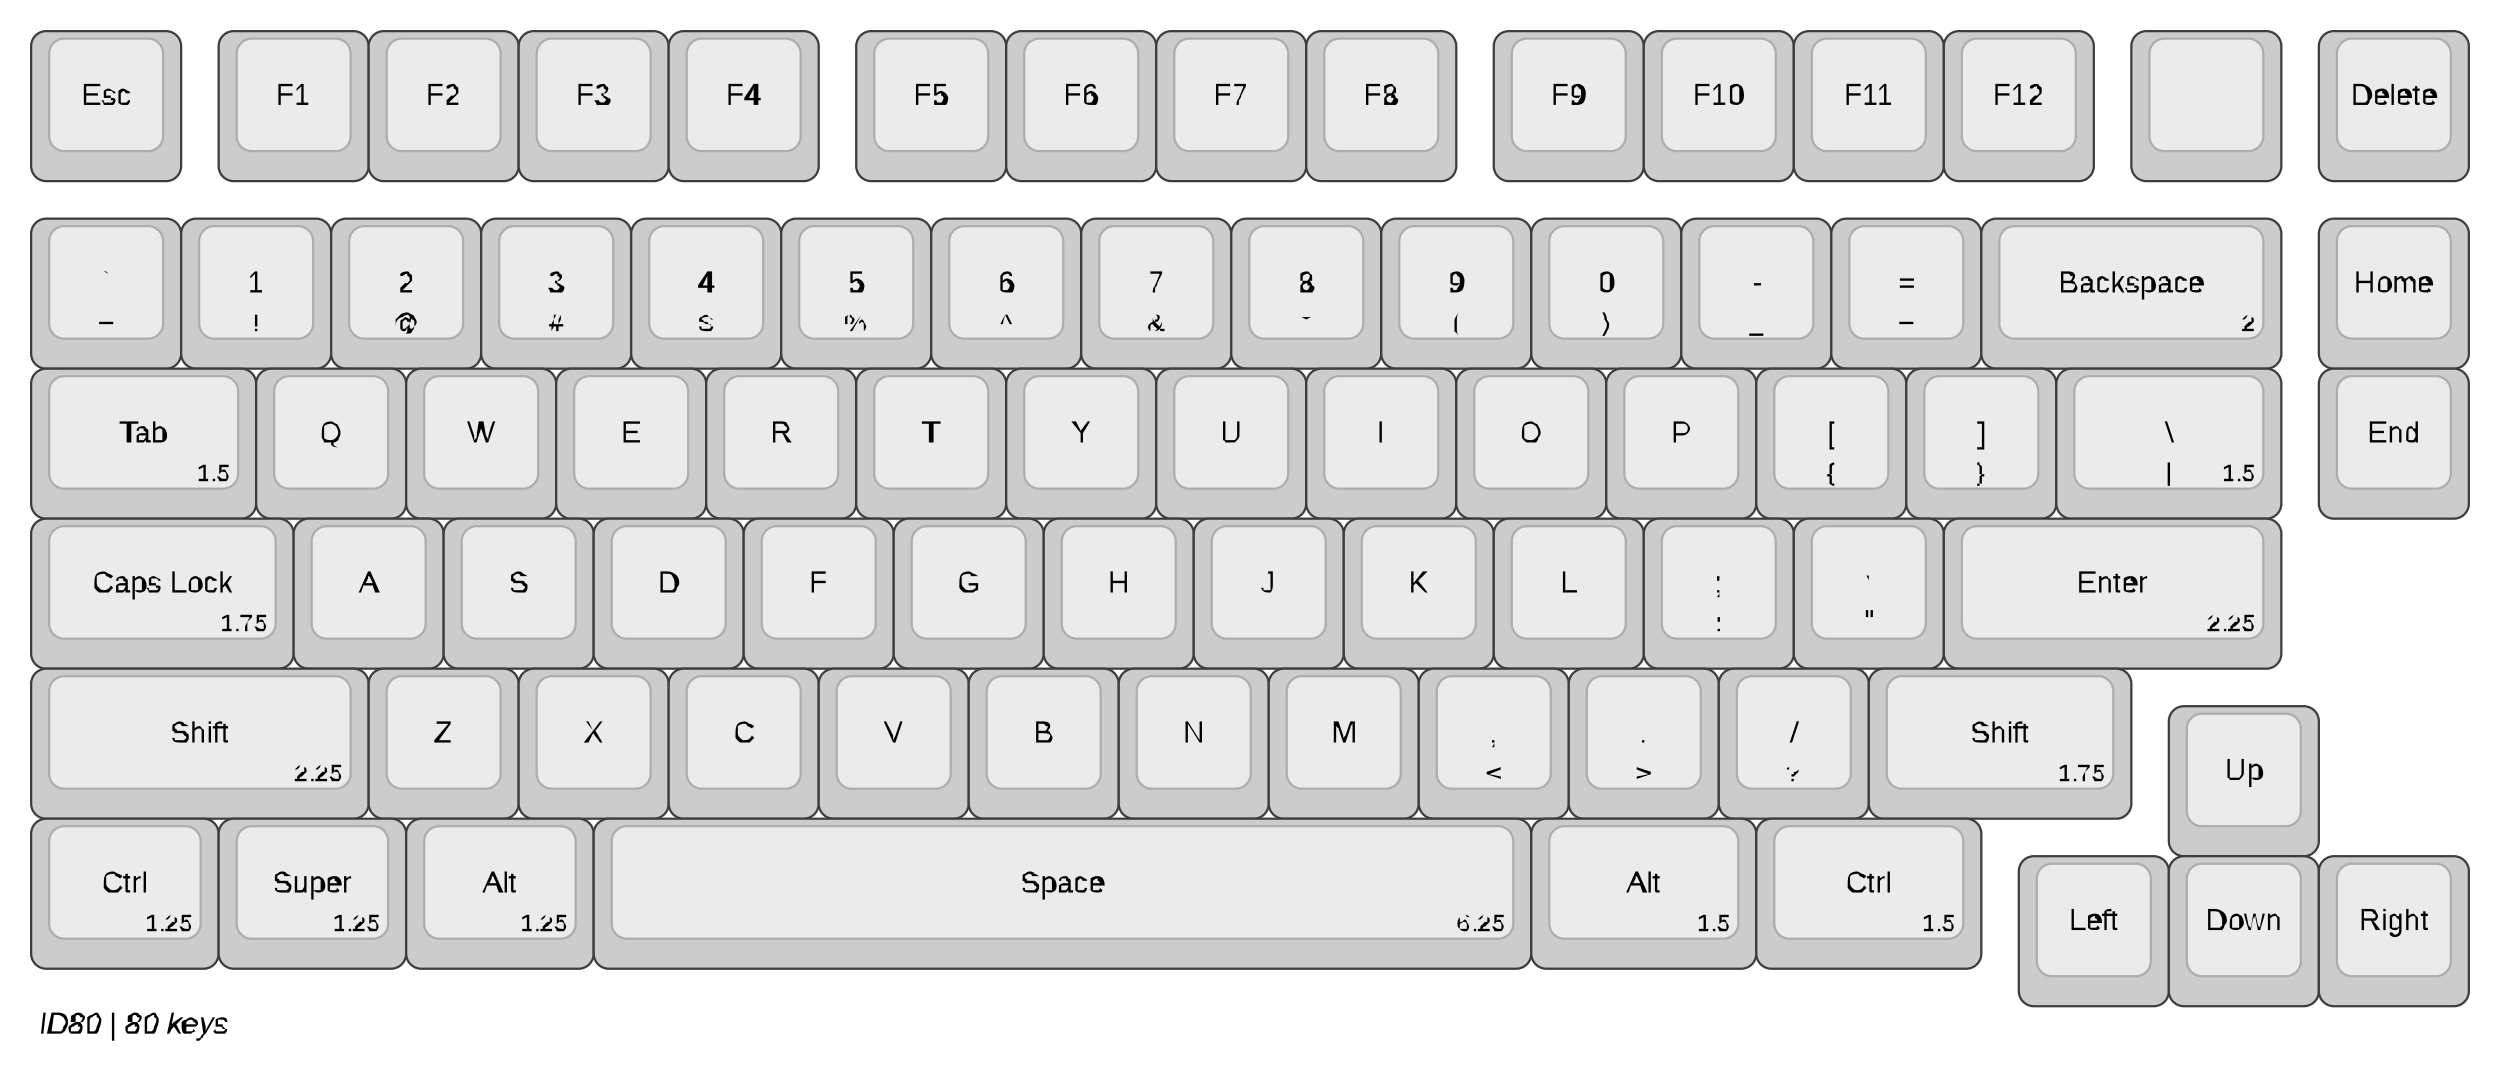
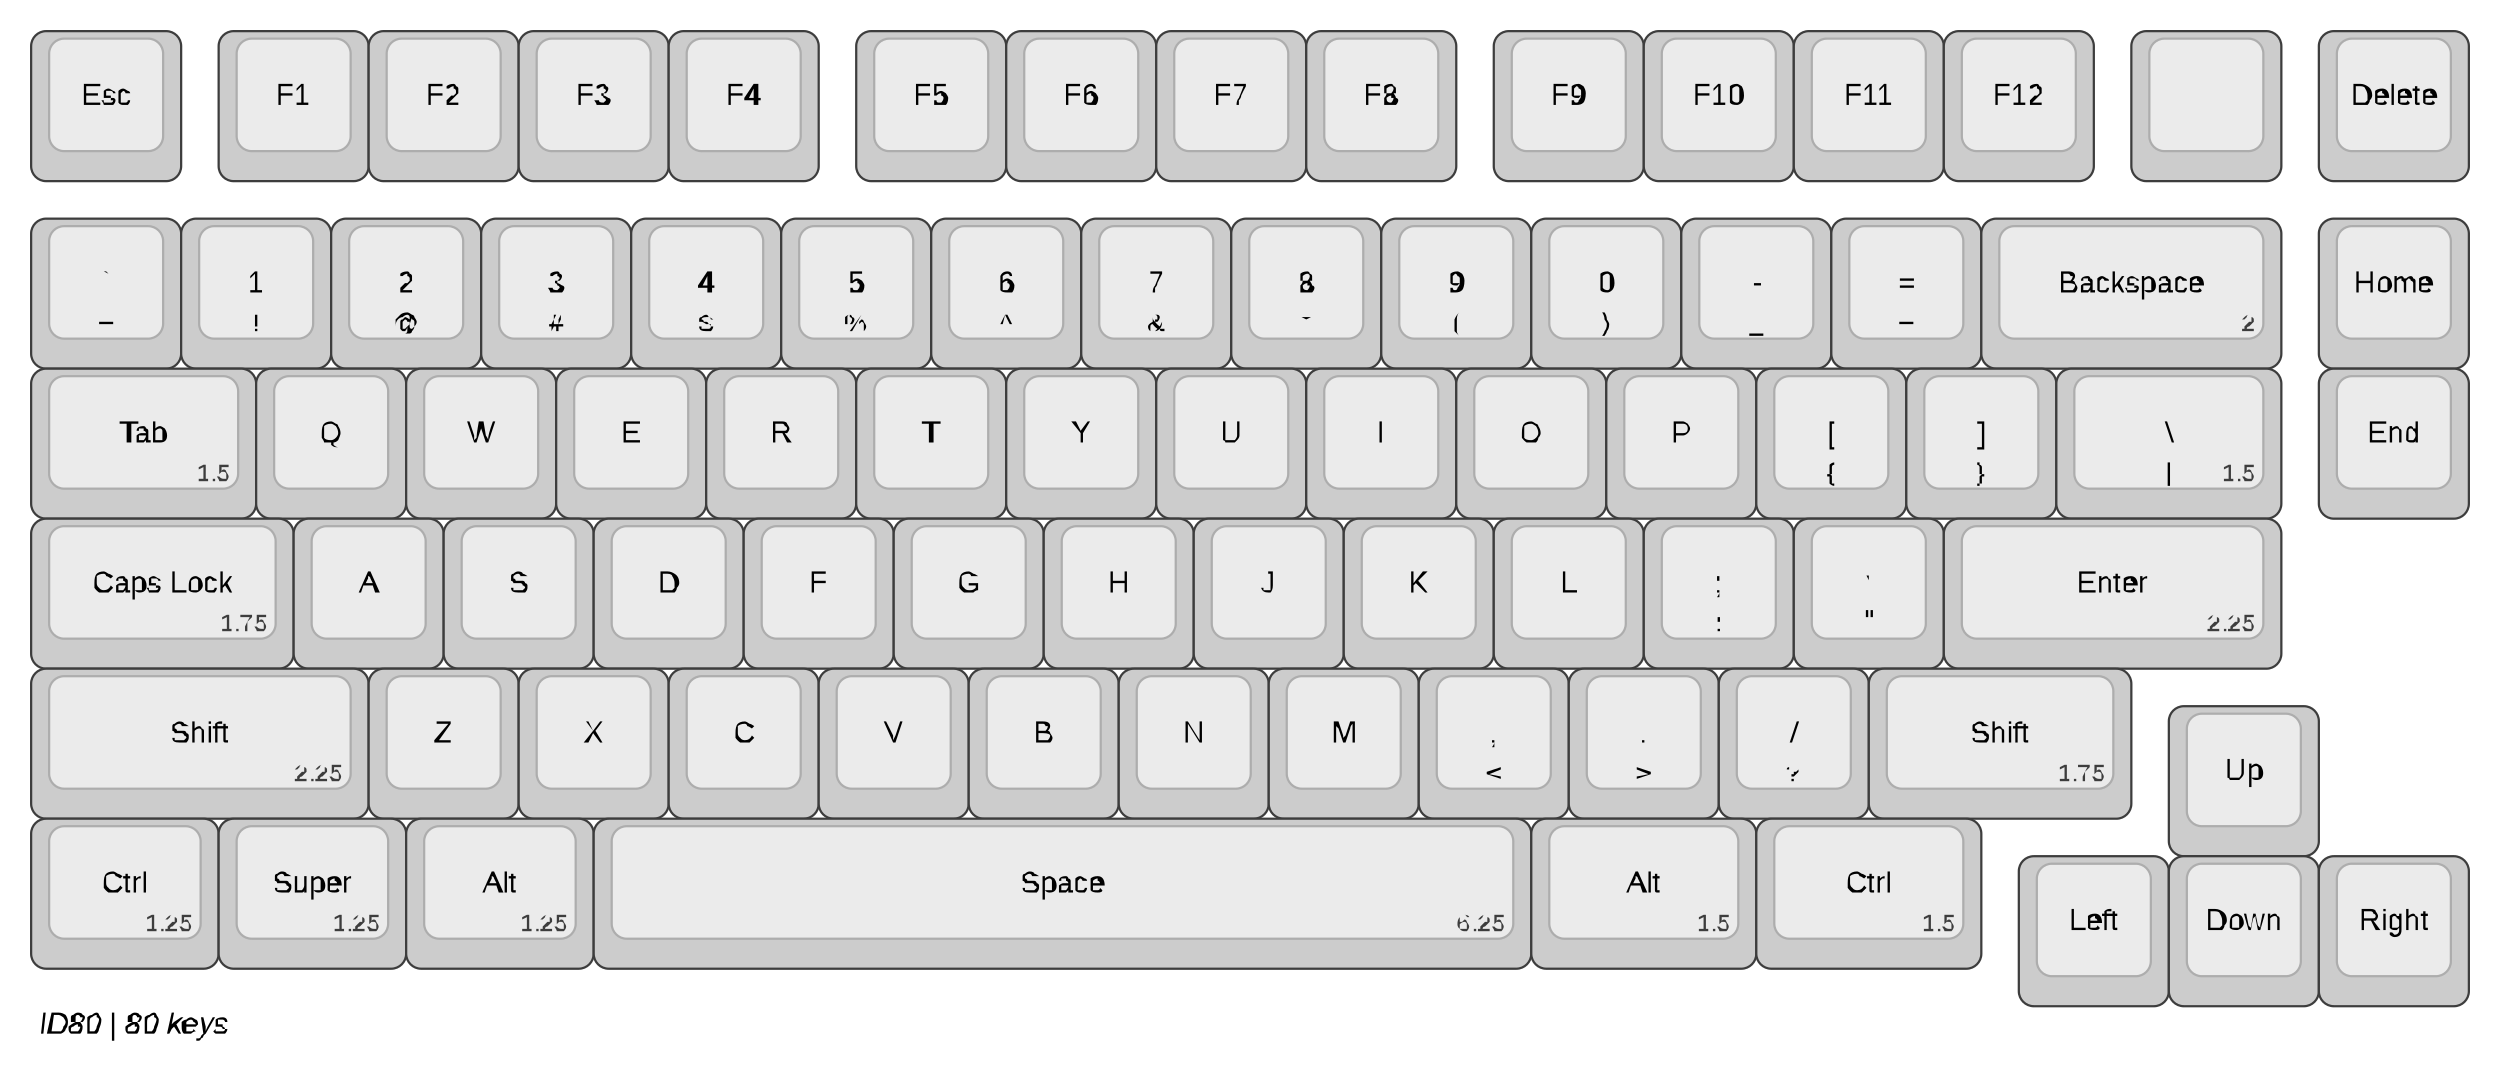
<svg xmlns="http://www.w3.org/2000/svg" viewBox="0 0 16.665 7.147" width="838" height="359.387">
  <text style="font-size:0.198;" x="0.258" y="6.889" font-family="Arial, Helvetica, sans-serif" font-style="italic">ID80 | 80 keys</text>
  <g style="transform:translate(0.2075px,0.2075px);">
    <rect style="fill:#cccccc;stroke:#3D3D3D;stroke-width:0.015;" rx="0.1" width="1" height="1" />
    <rect style="fill:#EBEBEB;stroke:#ADADAD;stroke-width:0.015;" x="0.12" y="0.05" rx="0.1" width="0.76" height="0.75" />
    <g>
      <text style="font-size:0.198;fill:#000000;" x="0.5" y="0.491" text-anchor="middle" font-family="Arial, Helvetica, sans-serif">Esc</text>
    </g>
  </g>
  <g style="transform:translate(1.4575px,0.2075px);">
    <rect style="fill:#cccccc;stroke:#3D3D3D;stroke-width:0.015;" rx="0.1" width="1" height="1" />
    <rect style="fill:#EBEBEB;stroke:#ADADAD;stroke-width:0.015;" x="0.12" y="0.05" rx="0.1" width="0.76" height="0.75" />
    <g>
      <text style="font-size:0.198;fill:#000000;" x="0.5" y="0.491" text-anchor="middle" font-family="Arial, Helvetica, sans-serif">F1</text>
    </g>
  </g>
  <g style="transform:translate(2.4575px,0.2075px);">
    <rect style="fill:#cccccc;stroke:#3D3D3D;stroke-width:0.015;" rx="0.1" width="1" height="1" />
    <rect style="fill:#EBEBEB;stroke:#ADADAD;stroke-width:0.015;" x="0.12" y="0.05" rx="0.1" width="0.76" height="0.75" />
    <g>
      <text style="font-size:0.198;fill:#000000;" x="0.5" y="0.491" text-anchor="middle" font-family="Arial, Helvetica, sans-serif">F2</text>
    </g>
  </g>
  <g style="transform:translate(3.4575px,0.2075px);">
    <rect style="fill:#cccccc;stroke:#3D3D3D;stroke-width:0.015;" rx="0.1" width="1" height="1" />
    <rect style="fill:#EBEBEB;stroke:#ADADAD;stroke-width:0.015;" x="0.12" y="0.05" rx="0.1" width="0.76" height="0.75" />
    <g>
      <text style="font-size:0.198;fill:#000000;" x="0.5" y="0.491" text-anchor="middle" font-family="Arial, Helvetica, sans-serif">F3</text>
    </g>
  </g>
  <g style="transform:translate(4.4575px,0.2075px);">
    <rect style="fill:#cccccc;stroke:#3D3D3D;stroke-width:0.015;" rx="0.1" width="1" height="1" />
    <rect style="fill:#EBEBEB;stroke:#ADADAD;stroke-width:0.015;" x="0.12" y="0.05" rx="0.1" width="0.76" height="0.75" />
    <g>
      <text style="font-size:0.198;fill:#000000;" x="0.5" y="0.491" text-anchor="middle" font-family="Arial, Helvetica, sans-serif">F4</text>
    </g>
  </g>
  <g style="transform:translate(5.7075px,0.2075px);">
    <rect style="fill:#cccccc;stroke:#3D3D3D;stroke-width:0.015;" rx="0.1" width="1" height="1" />
    <rect style="fill:#EBEBEB;stroke:#ADADAD;stroke-width:0.015;" x="0.12" y="0.05" rx="0.1" width="0.76" height="0.75" />
    <g>
      <text style="font-size:0.198;fill:#000000;" x="0.5" y="0.491" text-anchor="middle" font-family="Arial, Helvetica, sans-serif">F5</text>
    </g>
  </g>
  <g style="transform:translate(6.7075px,0.2075px);">
    <rect style="fill:#cccccc;stroke:#3D3D3D;stroke-width:0.015;" rx="0.1" width="1" height="1" />
    <rect style="fill:#EBEBEB;stroke:#ADADAD;stroke-width:0.015;" x="0.12" y="0.05" rx="0.1" width="0.76" height="0.75" />
    <g>
      <text style="font-size:0.198;fill:#000000;" x="0.5" y="0.491" text-anchor="middle" font-family="Arial, Helvetica, sans-serif">F6</text>
    </g>
  </g>
  <g style="transform:translate(7.7075px,0.2075px);">
    <rect style="fill:#cccccc;stroke:#3D3D3D;stroke-width:0.015;" rx="0.1" width="1" height="1" />
    <rect style="fill:#EBEBEB;stroke:#ADADAD;stroke-width:0.015;" x="0.12" y="0.05" rx="0.1" width="0.76" height="0.75" />
    <g>
      <text style="font-size:0.198;fill:#000000;" x="0.5" y="0.491" text-anchor="middle" font-family="Arial, Helvetica, sans-serif">F7</text>
    </g>
  </g>
  <g style="transform:translate(8.7075px,0.2075px);">
    <rect style="fill:#cccccc;stroke:#3D3D3D;stroke-width:0.015;" rx="0.1" width="1" height="1" />
    <rect style="fill:#EBEBEB;stroke:#ADADAD;stroke-width:0.015;" x="0.12" y="0.05" rx="0.1" width="0.76" height="0.75" />
    <g>
      <text style="font-size:0.198;fill:#000000;" x="0.5" y="0.491" text-anchor="middle" font-family="Arial, Helvetica, sans-serif">F8</text>
    </g>
  </g>
  <g style="transform:translate(9.9575px,0.2075px);">
    <rect style="fill:#cccccc;stroke:#3D3D3D;stroke-width:0.015;" rx="0.1" width="1" height="1" />
    <rect style="fill:#EBEBEB;stroke:#ADADAD;stroke-width:0.015;" x="0.12" y="0.05" rx="0.1" width="0.76" height="0.75" />
    <g>
      <text style="font-size:0.198;fill:#000000;" x="0.5" y="0.491" text-anchor="middle" font-family="Arial, Helvetica, sans-serif">F9</text>
    </g>
  </g>
  <g style="transform:translate(10.9575px,0.2075px);">
    <rect style="fill:#cccccc;stroke:#3D3D3D;stroke-width:0.015;" rx="0.1" width="1" height="1" />
    <rect style="fill:#EBEBEB;stroke:#ADADAD;stroke-width:0.015;" x="0.12" y="0.05" rx="0.1" width="0.76" height="0.75" />
    <g>
      <text style="font-size:0.198;fill:#000000;" x="0.5" y="0.491" text-anchor="middle" font-family="Arial, Helvetica, sans-serif">F10</text>
    </g>
  </g>
  <g style="transform:translate(11.9575px,0.2075px);">
    <rect style="fill:#cccccc;stroke:#3D3D3D;stroke-width:0.015;" rx="0.1" width="1" height="1" />
    <rect style="fill:#EBEBEB;stroke:#ADADAD;stroke-width:0.015;" x="0.12" y="0.05" rx="0.1" width="0.76" height="0.75" />
    <g>
      <text style="font-size:0.198;fill:#000000;" x="0.5" y="0.491" text-anchor="middle" font-family="Arial, Helvetica, sans-serif">F11</text>
    </g>
  </g>
  <g style="transform:translate(12.9575px,0.2075px);">
    <rect style="fill:#cccccc;stroke:#3D3D3D;stroke-width:0.015;" rx="0.1" width="1" height="1" />
    <rect style="fill:#EBEBEB;stroke:#ADADAD;stroke-width:0.015;" x="0.12" y="0.05" rx="0.1" width="0.76" height="0.75" />
    <g>
      <text style="font-size:0.198;fill:#000000;" x="0.5" y="0.491" text-anchor="middle" font-family="Arial, Helvetica, sans-serif">F12</text>
    </g>
  </g>
  <g style="transform:translate(14.2075px,0.2075px);">
    <rect style="fill:#cccccc;stroke:#3D3D3D;stroke-width:0.015;" rx="0.1" width="1" height="1" />
    <rect style="fill:#EBEBEB;stroke:#ADADAD;stroke-width:0.015;" x="0.12" y="0.05" rx="0.1" width="0.76" height="0.75" />
    <g />
  </g>
  <g style="transform:translate(15.4575px,0.2075px);">
    <rect style="fill:#cccccc;stroke:#3D3D3D;stroke-width:0.015;" rx="0.1" width="1" height="1" />
    <rect style="fill:#EBEBEB;stroke:#ADADAD;stroke-width:0.015;" x="0.12" y="0.05" rx="0.1" width="0.76" height="0.75" />
    <g>
      <text style="font-size:0.198;fill:#000000;" x="0.5" y="0.491" text-anchor="middle" font-family="Arial, Helvetica, sans-serif">Delete</text>
    </g>
  </g>
  <g style="transform:translate(0.2075px,1.4575px);">
    <rect style="fill:#cccccc;stroke:#3D3D3D;stroke-width:0.015;" rx="0.1" width="1" height="1" />
    <rect style="fill:#EBEBEB;stroke:#ADADAD;stroke-width:0.015;" x="0.12" y="0.05" rx="0.1" width="0.76" height="0.75" />
    <g>
      <text style="font-size:0.198;fill:#000000;" x="0.5" y="0.491" text-anchor="middle" font-family="Arial, Helvetica, sans-serif">`</text>
      <text style="font-size:0.165;fill:#000000;" x="0.5" y="0.75" text-anchor="middle" font-family="Arial, Helvetica, sans-serif">~</text>
    </g>
  </g>
  <g style="transform:translate(1.2075px,1.4575px);">
    <rect style="fill:#cccccc;stroke:#3D3D3D;stroke-width:0.015;" rx="0.1" width="1" height="1" />
    <rect style="fill:#EBEBEB;stroke:#ADADAD;stroke-width:0.015;" x="0.12" y="0.05" rx="0.1" width="0.76" height="0.75" />
    <g>
      <text style="font-size:0.198;fill:#000000;" x="0.5" y="0.491" text-anchor="middle" font-family="Arial, Helvetica, sans-serif">1</text>
      <text style="font-size:0.165;fill:#000000;" x="0.5" y="0.75" text-anchor="middle" font-family="Arial, Helvetica, sans-serif">!</text>
    </g>
  </g>
  <g style="transform:translate(2.2075px,1.4575px);">
    <rect style="fill:#cccccc;stroke:#3D3D3D;stroke-width:0.015;" rx="0.1" width="1" height="1" />
    <rect style="fill:#EBEBEB;stroke:#ADADAD;stroke-width:0.015;" x="0.12" y="0.05" rx="0.1" width="0.76" height="0.75" />
    <g>
      <text style="font-size:0.198;fill:#000000;" x="0.5" y="0.491" text-anchor="middle" font-family="Arial, Helvetica, sans-serif">2</text>
      <text style="font-size:0.165;fill:#000000;" x="0.5" y="0.75" text-anchor="middle" font-family="Arial, Helvetica, sans-serif">@</text>
    </g>
  </g>
  <g style="transform:translate(3.2075px,1.4575px);">
    <rect style="fill:#cccccc;stroke:#3D3D3D;stroke-width:0.015;" rx="0.1" width="1" height="1" />
    <rect style="fill:#EBEBEB;stroke:#ADADAD;stroke-width:0.015;" x="0.12" y="0.05" rx="0.1" width="0.76" height="0.75" />
    <g>
      <text style="font-size:0.198;fill:#000000;" x="0.5" y="0.491" text-anchor="middle" font-family="Arial, Helvetica, sans-serif">3</text>
      <text style="font-size:0.165;fill:#000000;" x="0.5" y="0.75" text-anchor="middle" font-family="Arial, Helvetica, sans-serif">#</text>
    </g>
  </g>
  <g style="transform:translate(4.2075px,1.4575px);">
    <rect style="fill:#cccccc;stroke:#3D3D3D;stroke-width:0.015;" rx="0.1" width="1" height="1" />
    <rect style="fill:#EBEBEB;stroke:#ADADAD;stroke-width:0.015;" x="0.12" y="0.05" rx="0.1" width="0.76" height="0.75" />
    <g>
      <text style="font-size:0.198;fill:#000000;" x="0.5" y="0.491" text-anchor="middle" font-family="Arial, Helvetica, sans-serif">4</text>
      <text style="font-size:0.165;fill:#000000;" x="0.5" y="0.75" text-anchor="middle" font-family="Arial, Helvetica, sans-serif">$</text>
    </g>
  </g>
  <g style="transform:translate(5.2075px,1.4575px);">
    <rect style="fill:#cccccc;stroke:#3D3D3D;stroke-width:0.015;" rx="0.1" width="1" height="1" />
    <rect style="fill:#EBEBEB;stroke:#ADADAD;stroke-width:0.015;" x="0.12" y="0.05" rx="0.1" width="0.76" height="0.75" />
    <g>
      <text style="font-size:0.198;fill:#000000;" x="0.5" y="0.491" text-anchor="middle" font-family="Arial, Helvetica, sans-serif">5</text>
      <text style="font-size:0.165;fill:#000000;" x="0.5" y="0.75" text-anchor="middle" font-family="Arial, Helvetica, sans-serif">%</text>
    </g>
  </g>
  <g style="transform:translate(6.2075px,1.4575px);">
    <rect style="fill:#cccccc;stroke:#3D3D3D;stroke-width:0.015;" rx="0.1" width="1" height="1" />
    <rect style="fill:#EBEBEB;stroke:#ADADAD;stroke-width:0.015;" x="0.12" y="0.05" rx="0.1" width="0.76" height="0.75" />
    <g>
      <text style="font-size:0.198;fill:#000000;" x="0.5" y="0.491" text-anchor="middle" font-family="Arial, Helvetica, sans-serif">6</text>
      <text style="font-size:0.165;fill:#000000;" x="0.5" y="0.75" text-anchor="middle" font-family="Arial, Helvetica, sans-serif">^</text>
    </g>
  </g>
  <g style="transform:translate(7.2075px,1.4575px);">
    <rect style="fill:#cccccc;stroke:#3D3D3D;stroke-width:0.015;" rx="0.1" width="1" height="1" />
    <rect style="fill:#EBEBEB;stroke:#ADADAD;stroke-width:0.015;" x="0.12" y="0.05" rx="0.1" width="0.76" height="0.75" />
    <g>
      <text style="font-size:0.198;fill:#000000;" x="0.5" y="0.491" text-anchor="middle" font-family="Arial, Helvetica, sans-serif">7</text>
      <text style="font-size:0.165;fill:#000000;" x="0.5" y="0.75" text-anchor="middle" font-family="Arial, Helvetica, sans-serif">&amp;</text>
    </g>
  </g>
  <g style="transform:translate(8.2075px,1.4575px);">
    <rect style="fill:#cccccc;stroke:#3D3D3D;stroke-width:0.015;" rx="0.1" width="1" height="1" />
    <rect style="fill:#EBEBEB;stroke:#ADADAD;stroke-width:0.015;" x="0.12" y="0.05" rx="0.1" width="0.76" height="0.75" />
    <g>
      <text style="font-size:0.198;fill:#000000;" x="0.5" y="0.491" text-anchor="middle" font-family="Arial, Helvetica, sans-serif">8</text>
      <text style="font-size:0.165;fill:#000000;" x="0.5" y="0.75" text-anchor="middle" font-family="Arial, Helvetica, sans-serif">*</text>
    </g>
  </g>
  <g style="transform:translate(9.2075px,1.4575px);">
    <rect style="fill:#cccccc;stroke:#3D3D3D;stroke-width:0.015;" rx="0.1" width="1" height="1" />
    <rect style="fill:#EBEBEB;stroke:#ADADAD;stroke-width:0.015;" x="0.12" y="0.05" rx="0.1" width="0.76" height="0.75" />
    <g>
      <text style="font-size:0.198;fill:#000000;" x="0.5" y="0.491" text-anchor="middle" font-family="Arial, Helvetica, sans-serif">9</text>
      <text style="font-size:0.165;fill:#000000;" x="0.5" y="0.75" text-anchor="middle" font-family="Arial, Helvetica, sans-serif">(</text>
    </g>
  </g>
  <g style="transform:translate(10.2075px,1.4575px);">
    <rect style="fill:#cccccc;stroke:#3D3D3D;stroke-width:0.015;" rx="0.1" width="1" height="1" />
    <rect style="fill:#EBEBEB;stroke:#ADADAD;stroke-width:0.015;" x="0.12" y="0.05" rx="0.1" width="0.76" height="0.75" />
    <g>
      <text style="font-size:0.198;fill:#000000;" x="0.5" y="0.491" text-anchor="middle" font-family="Arial, Helvetica, sans-serif">0</text>
      <text style="font-size:0.165;fill:#000000;" x="0.5" y="0.75" text-anchor="middle" font-family="Arial, Helvetica, sans-serif">)</text>
    </g>
  </g>
  <g style="transform:translate(11.2075px,1.4575px);">
    <rect style="fill:#cccccc;stroke:#3D3D3D;stroke-width:0.015;" rx="0.1" width="1" height="1" />
    <rect style="fill:#EBEBEB;stroke:#ADADAD;stroke-width:0.015;" x="0.12" y="0.05" rx="0.1" width="0.76" height="0.75" />
    <g>
      <text style="font-size:0.198;fill:#000000;" x="0.5" y="0.491" text-anchor="middle" font-family="Arial, Helvetica, sans-serif">-</text>
      <text style="font-size:0.165;fill:#000000;" x="0.5" y="0.75" text-anchor="middle" font-family="Arial, Helvetica, sans-serif">_</text>
    </g>
  </g>
  <g style="transform:translate(12.2075px,1.4575px);">
    <rect style="fill:#cccccc;stroke:#3D3D3D;stroke-width:0.015;" rx="0.1" width="1" height="1" />
    <rect style="fill:#EBEBEB;stroke:#ADADAD;stroke-width:0.015;" x="0.12" y="0.05" rx="0.1" width="0.76" height="0.75" />
    <g>
      <text style="font-size:0.198;fill:#000000;" x="0.5" y="0.491" text-anchor="middle" font-family="Arial, Helvetica, sans-serif">=</text>
      <text style="font-size:0.165;fill:#000000;" x="0.5" y="0.75" text-anchor="middle" font-family="Arial, Helvetica, sans-serif">+</text>
    </g>
  </g>
  <g style="transform:translate(13.2075px,1.4575px);">
    <rect style="fill:#cccccc;stroke:#3D3D3D;stroke-width:0.015;" rx="0.1" width="2" height="1" />
    <rect style="fill:#EBEBEB;stroke:#ADADAD;stroke-width:0.015;" x="0.12" y="0.05" rx="0.1" width="1.76" height="0.75" />
    <g>
      <text style="font-size:0.198;fill:#000000;" x="1" y="0.491" text-anchor="middle" font-family="Arial, Helvetica, sans-serif">Backspace</text>
-       <text style="font-size:0.165;fill:#000000;" x="1.83" y="0.75" text-anchor="end" font-family="Arial, Helvetica, sans-serif">2</text>
+       <text style="font-size:0.165;fill:#3D3D3D;" x="1.83" y="0.75" text-anchor="end" font-family="Arial, Helvetica, sans-serif">2</text>
    </g>
  </g>
  <g style="transform:translate(15.4575px,1.4575px);">
    <rect style="fill:#cccccc;stroke:#3D3D3D;stroke-width:0.015;" rx="0.1" width="1" height="1" />
    <rect style="fill:#EBEBEB;stroke:#ADADAD;stroke-width:0.015;" x="0.12" y="0.05" rx="0.1" width="0.76" height="0.75" />
    <g>
      <text style="font-size:0.198;fill:#000000;" x="0.5" y="0.491" text-anchor="middle" font-family="Arial, Helvetica, sans-serif">Home</text>
    </g>
  </g>
  <g style="transform:translate(0.2075px,2.4575px);">
    <rect style="fill:#cccccc;stroke:#3D3D3D;stroke-width:0.015;" rx="0.1" width="1.5" height="1" />
    <rect style="fill:#EBEBEB;stroke:#ADADAD;stroke-width:0.015;" x="0.12" y="0.05" rx="0.1" width="1.26" height="0.75" />
    <g>
      <text style="font-size:0.198;fill:#000000;" x="0.75" y="0.491" text-anchor="middle" font-family="Arial, Helvetica, sans-serif">Tab</text>
-       <text style="font-size:0.165;fill:#000000;" x="1.33" y="0.75" text-anchor="end" font-family="Arial, Helvetica, sans-serif">1.5</text>
+       <text style="font-size:0.165;fill:#3D3D3D;" x="1.33" y="0.75" text-anchor="end" font-family="Arial, Helvetica, sans-serif">1.5</text>
    </g>
  </g>
  <g style="transform:translate(1.7075px,2.4575px);">
    <rect style="fill:#cccccc;stroke:#3D3D3D;stroke-width:0.015;" rx="0.1" width="1" height="1" />
    <rect style="fill:#EBEBEB;stroke:#ADADAD;stroke-width:0.015;" x="0.12" y="0.05" rx="0.1" width="0.76" height="0.75" />
    <g>
      <text style="font-size:0.198;fill:#000000;" x="0.5" y="0.491" text-anchor="middle" font-family="Arial, Helvetica, sans-serif">Q</text>
    </g>
  </g>
  <g style="transform:translate(2.7075px,2.4575px);">
    <rect style="fill:#cccccc;stroke:#3D3D3D;stroke-width:0.015;" rx="0.1" width="1" height="1" />
    <rect style="fill:#EBEBEB;stroke:#ADADAD;stroke-width:0.015;" x="0.12" y="0.05" rx="0.1" width="0.76" height="0.75" />
    <g>
      <text style="font-size:0.198;fill:#000000;" x="0.5" y="0.491" text-anchor="middle" font-family="Arial, Helvetica, sans-serif">W</text>
    </g>
  </g>
  <g style="transform:translate(3.7075px,2.4575px);">
    <rect style="fill:#cccccc;stroke:#3D3D3D;stroke-width:0.015;" rx="0.1" width="1" height="1" />
    <rect style="fill:#EBEBEB;stroke:#ADADAD;stroke-width:0.015;" x="0.12" y="0.05" rx="0.1" width="0.76" height="0.75" />
    <g>
      <text style="font-size:0.198;fill:#000000;" x="0.5" y="0.491" text-anchor="middle" font-family="Arial, Helvetica, sans-serif">E</text>
    </g>
  </g>
  <g style="transform:translate(4.7075px,2.4575px);">
    <rect style="fill:#cccccc;stroke:#3D3D3D;stroke-width:0.015;" rx="0.1" width="1" height="1" />
    <rect style="fill:#EBEBEB;stroke:#ADADAD;stroke-width:0.015;" x="0.12" y="0.05" rx="0.1" width="0.76" height="0.75" />
    <g>
      <text style="font-size:0.198;fill:#000000;" x="0.5" y="0.491" text-anchor="middle" font-family="Arial, Helvetica, sans-serif">R</text>
    </g>
  </g>
  <g style="transform:translate(5.7075px,2.4575px);">
    <rect style="fill:#cccccc;stroke:#3D3D3D;stroke-width:0.015;" rx="0.1" width="1" height="1" />
    <rect style="fill:#EBEBEB;stroke:#ADADAD;stroke-width:0.015;" x="0.12" y="0.05" rx="0.1" width="0.76" height="0.75" />
    <g>
      <text style="font-size:0.198;fill:#000000;" x="0.5" y="0.491" text-anchor="middle" font-family="Arial, Helvetica, sans-serif">T</text>
    </g>
  </g>
  <g style="transform:translate(6.7075px,2.4575px);">
    <rect style="fill:#cccccc;stroke:#3D3D3D;stroke-width:0.015;" rx="0.1" width="1" height="1" />
    <rect style="fill:#EBEBEB;stroke:#ADADAD;stroke-width:0.015;" x="0.12" y="0.05" rx="0.1" width="0.76" height="0.75" />
    <g>
      <text style="font-size:0.198;fill:#000000;" x="0.5" y="0.491" text-anchor="middle" font-family="Arial, Helvetica, sans-serif">Y</text>
    </g>
  </g>
  <g style="transform:translate(7.7075px,2.4575px);">
    <rect style="fill:#cccccc;stroke:#3D3D3D;stroke-width:0.015;" rx="0.1" width="1" height="1" />
    <rect style="fill:#EBEBEB;stroke:#ADADAD;stroke-width:0.015;" x="0.12" y="0.05" rx="0.1" width="0.76" height="0.75" />
    <g>
      <text style="font-size:0.198;fill:#000000;" x="0.5" y="0.491" text-anchor="middle" font-family="Arial, Helvetica, sans-serif">U</text>
    </g>
  </g>
  <g style="transform:translate(8.7075px,2.4575px);">
    <rect style="fill:#cccccc;stroke:#3D3D3D;stroke-width:0.015;" rx="0.1" width="1" height="1" />
    <rect style="fill:#EBEBEB;stroke:#ADADAD;stroke-width:0.015;" x="0.12" y="0.05" rx="0.1" width="0.76" height="0.75" />
    <g>
      <text style="font-size:0.198;fill:#000000;" x="0.5" y="0.491" text-anchor="middle" font-family="Arial, Helvetica, sans-serif">I</text>
    </g>
  </g>
  <g style="transform:translate(9.7075px,2.4575px);">
    <rect style="fill:#cccccc;stroke:#3D3D3D;stroke-width:0.015;" rx="0.1" width="1" height="1" />
    <rect style="fill:#EBEBEB;stroke:#ADADAD;stroke-width:0.015;" x="0.12" y="0.05" rx="0.1" width="0.76" height="0.75" />
    <g>
      <text style="font-size:0.198;fill:#000000;" x="0.5" y="0.491" text-anchor="middle" font-family="Arial, Helvetica, sans-serif">O</text>
    </g>
  </g>
  <g style="transform:translate(10.7075px,2.4575px);">
    <rect style="fill:#cccccc;stroke:#3D3D3D;stroke-width:0.015;" rx="0.1" width="1" height="1" />
    <rect style="fill:#EBEBEB;stroke:#ADADAD;stroke-width:0.015;" x="0.12" y="0.05" rx="0.1" width="0.76" height="0.75" />
    <g>
      <text style="font-size:0.198;fill:#000000;" x="0.5" y="0.491" text-anchor="middle" font-family="Arial, Helvetica, sans-serif">P</text>
    </g>
  </g>
  <g style="transform:translate(11.7075px,2.4575px);">
    <rect style="fill:#cccccc;stroke:#3D3D3D;stroke-width:0.015;" rx="0.1" width="1" height="1" />
    <rect style="fill:#EBEBEB;stroke:#ADADAD;stroke-width:0.015;" x="0.12" y="0.05" rx="0.1" width="0.76" height="0.75" />
    <g>
      <text style="font-size:0.198;fill:#000000;" x="0.5" y="0.491" text-anchor="middle" font-family="Arial, Helvetica, sans-serif">[</text>
      <text style="font-size:0.165;fill:#000000;" x="0.5" y="0.75" text-anchor="middle" font-family="Arial, Helvetica, sans-serif">{</text>
    </g>
  </g>
  <g style="transform:translate(12.7075px,2.4575px);">
    <rect style="fill:#cccccc;stroke:#3D3D3D;stroke-width:0.015;" rx="0.1" width="1" height="1" />
    <rect style="fill:#EBEBEB;stroke:#ADADAD;stroke-width:0.015;" x="0.12" y="0.05" rx="0.1" width="0.76" height="0.75" />
    <g>
      <text style="font-size:0.198;fill:#000000;" x="0.5" y="0.491" text-anchor="middle" font-family="Arial, Helvetica, sans-serif">]</text>
      <text style="font-size:0.165;fill:#000000;" x="0.5" y="0.75" text-anchor="middle" font-family="Arial, Helvetica, sans-serif">}</text>
    </g>
  </g>
  <g style="transform:translate(13.7075px,2.4575px);">
    <rect style="fill:#cccccc;stroke:#3D3D3D;stroke-width:0.015;" rx="0.1" width="1.5" height="1" />
    <rect style="fill:#EBEBEB;stroke:#ADADAD;stroke-width:0.015;" x="0.12" y="0.05" rx="0.1" width="1.26" height="0.75" />
    <g>
      <text style="font-size:0.198;fill:#000000;" x="0.75" y="0.491" text-anchor="middle" font-family="Arial, Helvetica, sans-serif">\</text>
      <text style="font-size:0.165;fill:#000000;" x="0.75" y="0.75" text-anchor="middle" font-family="Arial, Helvetica, sans-serif">|</text>
-       <text style="font-size:0.165;fill:#000000;" x="1.33" y="0.75" text-anchor="end" font-family="Arial, Helvetica, sans-serif">1.5</text>
+       <text style="font-size:0.165;fill:#3D3D3D;" x="1.33" y="0.75" text-anchor="end" font-family="Arial, Helvetica, sans-serif">1.5</text>
    </g>
  </g>
  <g style="transform:translate(15.4575px,2.4575px);">
    <rect style="fill:#cccccc;stroke:#3D3D3D;stroke-width:0.015;" rx="0.1" width="1" height="1" />
    <rect style="fill:#EBEBEB;stroke:#ADADAD;stroke-width:0.015;" x="0.12" y="0.05" rx="0.1" width="0.76" height="0.75" />
    <g>
      <text style="font-size:0.198;fill:#000000;" x="0.5" y="0.491" text-anchor="middle" font-family="Arial, Helvetica, sans-serif">End</text>
    </g>
  </g>
  <g style="transform:translate(0.2075px,3.4575px);">
    <rect style="fill:#cccccc;stroke:#3D3D3D;stroke-width:0.015;" rx="0.1" width="1.75" height="1" />
    <rect style="fill:#EBEBEB;stroke:#ADADAD;stroke-width:0.015;" x="0.12" y="0.05" rx="0.1" width="1.51" height="0.75" />
    <g>
      <text style="font-size:0.198;fill:#000000;" x="0.875" y="0.491" text-anchor="middle" font-family="Arial, Helvetica, sans-serif">Caps Lock</text>
-       <text style="font-size:0.165;fill:#000000;" x="1.58" y="0.75" text-anchor="end" font-family="Arial, Helvetica, sans-serif">1.75</text>
+       <text style="font-size:0.165;fill:#3D3D3D;" x="1.58" y="0.75" text-anchor="end" font-family="Arial, Helvetica, sans-serif">1.75</text>
    </g>
  </g>
  <g style="transform:translate(1.9575px,3.4575px);">
    <rect style="fill:#cccccc;stroke:#3D3D3D;stroke-width:0.015;" rx="0.1" width="1" height="1" />
    <rect style="fill:#EBEBEB;stroke:#ADADAD;stroke-width:0.015;" x="0.12" y="0.05" rx="0.1" width="0.76" height="0.75" />
    <g>
      <text style="font-size:0.198;fill:#000000;" x="0.5" y="0.491" text-anchor="middle" font-family="Arial, Helvetica, sans-serif">A</text>
    </g>
  </g>
  <g style="transform:translate(2.9575px,3.4575px);">
    <rect style="fill:#cccccc;stroke:#3D3D3D;stroke-width:0.015;" rx="0.1" width="1" height="1" />
    <rect style="fill:#EBEBEB;stroke:#ADADAD;stroke-width:0.015;" x="0.12" y="0.05" rx="0.1" width="0.76" height="0.75" />
    <g>
      <text style="font-size:0.198;fill:#000000;" x="0.5" y="0.491" text-anchor="middle" font-family="Arial, Helvetica, sans-serif">S</text>
    </g>
  </g>
  <g style="transform:translate(3.9575px,3.4575px);">
    <rect style="fill:#cccccc;stroke:#3D3D3D;stroke-width:0.015;" rx="0.1" width="1" height="1" />
    <rect style="fill:#EBEBEB;stroke:#ADADAD;stroke-width:0.015;" x="0.12" y="0.05" rx="0.1" width="0.76" height="0.75" />
    <g>
      <text style="font-size:0.198;fill:#000000;" x="0.5" y="0.491" text-anchor="middle" font-family="Arial, Helvetica, sans-serif">D</text>
    </g>
  </g>
  <g style="transform:translate(4.9575px,3.4575px);">
    <rect style="fill:#cccccc;stroke:#3D3D3D;stroke-width:0.015;" rx="0.1" width="1" height="1" />
    <rect style="fill:#EBEBEB;stroke:#ADADAD;stroke-width:0.015;" x="0.12" y="0.05" rx="0.1" width="0.76" height="0.75" />
    <g>
      <text style="font-size:0.198;fill:#000000;" x="0.5" y="0.491" text-anchor="middle" font-family="Arial, Helvetica, sans-serif">F</text>
    </g>
  </g>
  <g style="transform:translate(5.9575px,3.4575px);">
    <rect style="fill:#cccccc;stroke:#3D3D3D;stroke-width:0.015;" rx="0.1" width="1" height="1" />
    <rect style="fill:#EBEBEB;stroke:#ADADAD;stroke-width:0.015;" x="0.12" y="0.05" rx="0.1" width="0.76" height="0.75" />
    <g>
      <text style="font-size:0.198;fill:#000000;" x="0.5" y="0.491" text-anchor="middle" font-family="Arial, Helvetica, sans-serif">G</text>
    </g>
  </g>
  <g style="transform:translate(6.9575px,3.4575px);">
    <rect style="fill:#cccccc;stroke:#3D3D3D;stroke-width:0.015;" rx="0.1" width="1" height="1" />
    <rect style="fill:#EBEBEB;stroke:#ADADAD;stroke-width:0.015;" x="0.12" y="0.05" rx="0.1" width="0.76" height="0.75" />
    <g>
      <text style="font-size:0.198;fill:#000000;" x="0.5" y="0.491" text-anchor="middle" font-family="Arial, Helvetica, sans-serif">H</text>
    </g>
  </g>
  <g style="transform:translate(7.9575px,3.4575px);">
    <rect style="fill:#cccccc;stroke:#3D3D3D;stroke-width:0.015;" rx="0.1" width="1" height="1" />
    <rect style="fill:#EBEBEB;stroke:#ADADAD;stroke-width:0.015;" x="0.12" y="0.05" rx="0.1" width="0.76" height="0.75" />
    <g>
      <text style="font-size:0.198;fill:#000000;" x="0.5" y="0.491" text-anchor="middle" font-family="Arial, Helvetica, sans-serif">J</text>
    </g>
  </g>
  <g style="transform:translate(8.9575px,3.4575px);">
    <rect style="fill:#cccccc;stroke:#3D3D3D;stroke-width:0.015;" rx="0.1" width="1" height="1" />
    <rect style="fill:#EBEBEB;stroke:#ADADAD;stroke-width:0.015;" x="0.12" y="0.05" rx="0.1" width="0.76" height="0.75" />
    <g>
      <text style="font-size:0.198;fill:#000000;" x="0.5" y="0.491" text-anchor="middle" font-family="Arial, Helvetica, sans-serif">K</text>
    </g>
  </g>
  <g style="transform:translate(9.9575px,3.4575px);">
    <rect style="fill:#cccccc;stroke:#3D3D3D;stroke-width:0.015;" rx="0.1" width="1" height="1" />
    <rect style="fill:#EBEBEB;stroke:#ADADAD;stroke-width:0.015;" x="0.12" y="0.05" rx="0.1" width="0.76" height="0.75" />
    <g>
      <text style="font-size:0.198;fill:#000000;" x="0.5" y="0.491" text-anchor="middle" font-family="Arial, Helvetica, sans-serif">L</text>
    </g>
  </g>
  <g style="transform:translate(10.9575px,3.4575px);">
    <rect style="fill:#cccccc;stroke:#3D3D3D;stroke-width:0.015;" rx="0.1" width="1" height="1" />
    <rect style="fill:#EBEBEB;stroke:#ADADAD;stroke-width:0.015;" x="0.12" y="0.05" rx="0.1" width="0.76" height="0.75" />
    <g>
      <text style="font-size:0.198;fill:#000000;" x="0.5" y="0.491" text-anchor="middle" font-family="Arial, Helvetica, sans-serif">;</text>
      <text style="font-size:0.165;fill:#000000;" x="0.5" y="0.75" text-anchor="middle" font-family="Arial, Helvetica, sans-serif">:</text>
    </g>
  </g>
  <g style="transform:translate(11.9575px,3.4575px);">
    <rect style="fill:#cccccc;stroke:#3D3D3D;stroke-width:0.015;" rx="0.1" width="1" height="1" />
    <rect style="fill:#EBEBEB;stroke:#ADADAD;stroke-width:0.015;" x="0.12" y="0.05" rx="0.1" width="0.76" height="0.75" />
    <g>
      <text style="font-size:0.165;fill:#000000;" x="0.5" y="0.491" text-anchor="middle" font-family="Arial, Helvetica, sans-serif">'</text>
      <text style="font-size:0.198;fill:#000000;" x="0.5" y="0.75" text-anchor="middle" font-family="Arial, Helvetica, sans-serif">"</text>
    </g>
  </g>
  <g style="transform:translate(12.9575px,3.4575px);">
    <rect style="fill:#cccccc;stroke:#3D3D3D;stroke-width:0.015;" rx="0.1" width="2.25" height="1" />
    <rect style="fill:#EBEBEB;stroke:#ADADAD;stroke-width:0.015;" x="0.12" y="0.05" rx="0.1" width="2.01" height="0.75" />
    <g>
      <text style="font-size:0.198;fill:#000000;" x="1.125" y="0.491" text-anchor="middle" font-family="Arial, Helvetica, sans-serif">Enter</text>
-       <text style="font-size:0.165;fill:#000000;" x="2.08" y="0.75" text-anchor="end" font-family="Arial, Helvetica, sans-serif">2.25</text>
+       <text style="font-size:0.165;fill:#3D3D3D;" x="2.08" y="0.75" text-anchor="end" font-family="Arial, Helvetica, sans-serif">2.25</text>
    </g>
  </g>
  <g style="transform:translate(0.2075px,4.4575px);">
    <rect style="fill:#cccccc;stroke:#3D3D3D;stroke-width:0.015;" rx="0.1" width="2.25" height="1" />
    <rect style="fill:#EBEBEB;stroke:#ADADAD;stroke-width:0.015;" x="0.12" y="0.05" rx="0.1" width="2.01" height="0.75" />
    <g>
      <text style="font-size:0.198;fill:#000000;" x="1.125" y="0.491" text-anchor="middle" font-family="Arial, Helvetica, sans-serif">Shift</text>
-       <text style="font-size:0.165;fill:#000000;" x="2.08" y="0.75" text-anchor="end" font-family="Arial, Helvetica, sans-serif">2.25</text>
+       <text style="font-size:0.165;fill:#3D3D3D;" x="2.08" y="0.75" text-anchor="end" font-family="Arial, Helvetica, sans-serif">2.25</text>
    </g>
  </g>
  <g style="transform:translate(2.4575px,4.4575px);">
    <rect style="fill:#cccccc;stroke:#3D3D3D;stroke-width:0.015;" rx="0.1" width="1" height="1" />
    <rect style="fill:#EBEBEB;stroke:#ADADAD;stroke-width:0.015;" x="0.12" y="0.05" rx="0.1" width="0.76" height="0.75" />
    <g>
      <text style="font-size:0.198;fill:#000000;" x="0.5" y="0.491" text-anchor="middle" font-family="Arial, Helvetica, sans-serif">Z</text>
    </g>
  </g>
  <g style="transform:translate(3.4575px,4.4575px);">
    <rect style="fill:#cccccc;stroke:#3D3D3D;stroke-width:0.015;" rx="0.1" width="1" height="1" />
    <rect style="fill:#EBEBEB;stroke:#ADADAD;stroke-width:0.015;" x="0.12" y="0.05" rx="0.1" width="0.76" height="0.75" />
    <g>
      <text style="font-size:0.198;fill:#000000;" x="0.5" y="0.491" text-anchor="middle" font-family="Arial, Helvetica, sans-serif">X</text>
    </g>
  </g>
  <g style="transform:translate(4.4575px,4.4575px);">
    <rect style="fill:#cccccc;stroke:#3D3D3D;stroke-width:0.015;" rx="0.1" width="1" height="1" />
    <rect style="fill:#EBEBEB;stroke:#ADADAD;stroke-width:0.015;" x="0.12" y="0.05" rx="0.1" width="0.76" height="0.75" />
    <g>
      <text style="font-size:0.198;fill:#000000;" x="0.5" y="0.491" text-anchor="middle" font-family="Arial, Helvetica, sans-serif">C</text>
    </g>
  </g>
  <g style="transform:translate(5.4575px,4.4575px);">
    <rect style="fill:#cccccc;stroke:#3D3D3D;stroke-width:0.015;" rx="0.1" width="1" height="1" />
    <rect style="fill:#EBEBEB;stroke:#ADADAD;stroke-width:0.015;" x="0.12" y="0.05" rx="0.1" width="0.76" height="0.75" />
    <g>
      <text style="font-size:0.198;fill:#000000;" x="0.5" y="0.491" text-anchor="middle" font-family="Arial, Helvetica, sans-serif">V</text>
    </g>
  </g>
  <g style="transform:translate(6.4575px,4.4575px);">
    <rect style="fill:#cccccc;stroke:#3D3D3D;stroke-width:0.015;" rx="0.1" width="1" height="1" />
    <rect style="fill:#EBEBEB;stroke:#ADADAD;stroke-width:0.015;" x="0.12" y="0.05" rx="0.1" width="0.76" height="0.75" />
    <g>
      <text style="font-size:0.198;fill:#000000;" x="0.5" y="0.491" text-anchor="middle" font-family="Arial, Helvetica, sans-serif">B</text>
    </g>
  </g>
  <g style="transform:translate(7.4575px,4.4575px);">
    <rect style="fill:#cccccc;stroke:#3D3D3D;stroke-width:0.015;" rx="0.1" width="1" height="1" />
    <rect style="fill:#EBEBEB;stroke:#ADADAD;stroke-width:0.015;" x="0.12" y="0.05" rx="0.1" width="0.76" height="0.75" />
    <g>
      <text style="font-size:0.198;fill:#000000;" x="0.5" y="0.491" text-anchor="middle" font-family="Arial, Helvetica, sans-serif">N</text>
    </g>
  </g>
  <g style="transform:translate(8.4575px,4.4575px);">
    <rect style="fill:#cccccc;stroke:#3D3D3D;stroke-width:0.015;" rx="0.1" width="1" height="1" />
    <rect style="fill:#EBEBEB;stroke:#ADADAD;stroke-width:0.015;" x="0.12" y="0.05" rx="0.1" width="0.76" height="0.75" />
    <g>
      <text style="font-size:0.198;fill:#000000;" x="0.5" y="0.491" text-anchor="middle" font-family="Arial, Helvetica, sans-serif">M</text>
    </g>
  </g>
  <g style="transform:translate(9.4575px,4.4575px);">
    <rect style="fill:#cccccc;stroke:#3D3D3D;stroke-width:0.015;" rx="0.1" width="1" height="1" />
    <rect style="fill:#EBEBEB;stroke:#ADADAD;stroke-width:0.015;" x="0.12" y="0.05" rx="0.1" width="0.76" height="0.75" />
    <g>
      <text style="font-size:0.198;fill:#000000;" x="0.5" y="0.491" text-anchor="middle" font-family="Arial, Helvetica, sans-serif">,</text>
      <text style="font-size:0.165;fill:#000000;" x="0.5" y="0.75" text-anchor="middle" font-family="Arial, Helvetica, sans-serif">&lt;</text>
    </g>
  </g>
  <g style="transform:translate(10.4575px,4.4575px);">
    <rect style="fill:#cccccc;stroke:#3D3D3D;stroke-width:0.015;" rx="0.1" width="1" height="1" />
    <rect style="fill:#EBEBEB;stroke:#ADADAD;stroke-width:0.015;" x="0.12" y="0.05" rx="0.1" width="0.76" height="0.75" />
    <g>
      <text style="font-size:0.198;fill:#000000;" x="0.5" y="0.491" text-anchor="middle" font-family="Arial, Helvetica, sans-serif">.</text>
      <text style="font-size:0.165;fill:#000000;" x="0.5" y="0.75" text-anchor="middle" font-family="Arial, Helvetica, sans-serif">&gt;</text>
    </g>
  </g>
  <g style="transform:translate(11.4575px,4.4575px);">
    <rect style="fill:#cccccc;stroke:#3D3D3D;stroke-width:0.015;" rx="0.1" width="1" height="1" />
    <rect style="fill:#EBEBEB;stroke:#ADADAD;stroke-width:0.015;" x="0.12" y="0.05" rx="0.1" width="0.76" height="0.75" />
    <g>
      <text style="font-size:0.198;fill:#000000;" x="0.5" y="0.491" text-anchor="middle" font-family="Arial, Helvetica, sans-serif">/</text>
      <text style="font-size:0.165;fill:#000000;" x="0.5" y="0.75" text-anchor="middle" font-family="Arial, Helvetica, sans-serif">?</text>
    </g>
  </g>
  <g style="transform:translate(12.4575px,4.4575px);">
    <rect style="fill:#cccccc;stroke:#3D3D3D;stroke-width:0.015;" rx="0.1" width="1.75" height="1" />
    <rect style="fill:#EBEBEB;stroke:#ADADAD;stroke-width:0.015;" x="0.12" y="0.05" rx="0.1" width="1.51" height="0.75" />
    <g>
      <text style="font-size:0.198;fill:#000000;" x="0.875" y="0.491" text-anchor="middle" font-family="Arial, Helvetica, sans-serif">Shift</text>
-       <text style="font-size:0.165;fill:#000000;" x="1.58" y="0.75" text-anchor="end" font-family="Arial, Helvetica, sans-serif">1.75</text>
+       <text style="font-size:0.165;fill:#3D3D3D;" x="1.58" y="0.75" text-anchor="end" font-family="Arial, Helvetica, sans-serif">1.75</text>
    </g>
  </g>
  <g style="transform:translate(14.4575px,4.7075px);">
    <rect style="fill:#cccccc;stroke:#3D3D3D;stroke-width:0.015;" rx="0.1" width="1" height="1" />
    <rect style="fill:#EBEBEB;stroke:#ADADAD;stroke-width:0.015;" x="0.12" y="0.05" rx="0.1" width="0.76" height="0.75" />
    <g>
      <text style="font-size:0.198;fill:#000000;" x="0.5" y="0.491" text-anchor="middle" font-family="Arial, Helvetica, sans-serif">Up</text>
    </g>
  </g>
  <g style="transform:translate(0.2075px,5.4575px);">
    <rect style="fill:#cccccc;stroke:#3D3D3D;stroke-width:0.015;" rx="0.1" width="1.25" height="1" />
    <rect style="fill:#EBEBEB;stroke:#ADADAD;stroke-width:0.015;" x="0.12" y="0.05" rx="0.1" width="1.01" height="0.75" />
    <g>
      <text style="font-size:0.198;fill:#000000;" x="0.625" y="0.491" text-anchor="middle" font-family="Arial, Helvetica, sans-serif">Ctrl</text>
-       <text style="font-size:0.165;fill:#000000;" x="1.08" y="0.75" text-anchor="end" font-family="Arial, Helvetica, sans-serif">1.25</text>
+       <text style="font-size:0.165;fill:#3D3D3D;" x="1.08" y="0.75" text-anchor="end" font-family="Arial, Helvetica, sans-serif">1.25</text>
    </g>
  </g>
  <g style="transform:translate(1.4575px,5.4575px);">
    <rect style="fill:#cccccc;stroke:#3D3D3D;stroke-width:0.015;" rx="0.1" width="1.25" height="1" />
    <rect style="fill:#EBEBEB;stroke:#ADADAD;stroke-width:0.015;" x="0.12" y="0.05" rx="0.1" width="1.01" height="0.75" />
    <g>
      <text style="font-size:0.198;fill:#000000;" x="0.625" y="0.491" text-anchor="middle" font-family="Arial, Helvetica, sans-serif">Super</text>
-       <text style="font-size:0.165;fill:#000000;" x="1.08" y="0.75" text-anchor="end" font-family="Arial, Helvetica, sans-serif">1.25</text>
+       <text style="font-size:0.165;fill:#3D3D3D;" x="1.08" y="0.75" text-anchor="end" font-family="Arial, Helvetica, sans-serif">1.25</text>
    </g>
  </g>
  <g style="transform:translate(2.7075px,5.4575px);">
    <rect style="fill:#cccccc;stroke:#3D3D3D;stroke-width:0.015;" rx="0.1" width="1.25" height="1" />
    <rect style="fill:#EBEBEB;stroke:#ADADAD;stroke-width:0.015;" x="0.12" y="0.05" rx="0.1" width="1.01" height="0.75" />
    <g>
      <text style="font-size:0.198;fill:#000000;" x="0.625" y="0.491" text-anchor="middle" font-family="Arial, Helvetica, sans-serif">Alt</text>
-       <text style="font-size:0.165;fill:#000000;" x="1.08" y="0.75" text-anchor="end" font-family="Arial, Helvetica, sans-serif">1.25</text>
+       <text style="font-size:0.165;fill:#3D3D3D;" x="1.08" y="0.75" text-anchor="end" font-family="Arial, Helvetica, sans-serif">1.25</text>
    </g>
  </g>
  <g style="transform:translate(3.9575px,5.4575px);">
    <rect style="fill:#cccccc;stroke:#3D3D3D;stroke-width:0.015;" rx="0.1" width="6.25" height="1" />
    <rect style="fill:#EBEBEB;stroke:#ADADAD;stroke-width:0.015;" x="0.12" y="0.05" rx="0.1" width="6.01" height="0.75" />
    <g>
      <text style="font-size:0.198;fill:#000000;" x="3.125" y="0.491" text-anchor="middle" font-family="Arial, Helvetica, sans-serif">Space</text>
-       <text style="font-size:0.165;fill:#000000;" x="6.08" y="0.75" text-anchor="end" font-family="Arial, Helvetica, sans-serif">6.25</text>
+       <text style="font-size:0.165;fill:#3D3D3D;" x="6.08" y="0.75" text-anchor="end" font-family="Arial, Helvetica, sans-serif">6.25</text>
    </g>
  </g>
  <g style="transform:translate(10.2075px,5.4575px);">
    <rect style="fill:#cccccc;stroke:#3D3D3D;stroke-width:0.015;" rx="0.1" width="1.5" height="1" />
    <rect style="fill:#EBEBEB;stroke:#ADADAD;stroke-width:0.015;" x="0.12" y="0.05" rx="0.1" width="1.26" height="0.75" />
    <g>
      <text style="font-size:0.198;fill:#000000;" x="0.75" y="0.491" text-anchor="middle" font-family="Arial, Helvetica, sans-serif">Alt</text>
-       <text style="font-size:0.165;fill:#000000;" x="1.33" y="0.75" text-anchor="end" font-family="Arial, Helvetica, sans-serif">1.5</text>
+       <text style="font-size:0.165;fill:#3D3D3D;" x="1.33" y="0.75" text-anchor="end" font-family="Arial, Helvetica, sans-serif">1.5</text>
    </g>
  </g>
  <g style="transform:translate(11.7075px,5.4575px);">
    <rect style="fill:#cccccc;stroke:#3D3D3D;stroke-width:0.015;" rx="0.1" width="1.5" height="1" />
    <rect style="fill:#EBEBEB;stroke:#ADADAD;stroke-width:0.015;" x="0.12" y="0.05" rx="0.1" width="1.26" height="0.75" />
    <g>
      <text style="font-size:0.198;fill:#000000;" x="0.75" y="0.491" text-anchor="middle" font-family="Arial, Helvetica, sans-serif">Ctrl</text>
-       <text style="font-size:0.165;fill:#000000;" x="1.33" y="0.75" text-anchor="end" font-family="Arial, Helvetica, sans-serif">1.5</text>
+       <text style="font-size:0.165;fill:#3D3D3D;" x="1.33" y="0.75" text-anchor="end" font-family="Arial, Helvetica, sans-serif">1.5</text>
    </g>
  </g>
  <g style="transform:translate(13.4575px,5.7075px);">
    <rect style="fill:#cccccc;stroke:#3D3D3D;stroke-width:0.015;" rx="0.1" width="1" height="1" />
    <rect style="fill:#EBEBEB;stroke:#ADADAD;stroke-width:0.015;" x="0.12" y="0.05" rx="0.1" width="0.76" height="0.75" />
    <g>
      <text style="font-size:0.198;fill:#000000;" x="0.5" y="0.491" text-anchor="middle" font-family="Arial, Helvetica, sans-serif">Left</text>
    </g>
  </g>
  <g style="transform:translate(14.4575px,5.7075px);">
    <rect style="fill:#cccccc;stroke:#3D3D3D;stroke-width:0.015;" rx="0.1" width="1" height="1" />
    <rect style="fill:#EBEBEB;stroke:#ADADAD;stroke-width:0.015;" x="0.12" y="0.05" rx="0.1" width="0.76" height="0.75" />
    <g>
      <text style="font-size:0.198;fill:#000000;" x="0.5" y="0.491" text-anchor="middle" font-family="Arial, Helvetica, sans-serif">Down</text>
    </g>
  </g>
  <g style="transform:translate(15.4575px,5.7075px);">
    <rect style="fill:#cccccc;stroke:#3D3D3D;stroke-width:0.015;" rx="0.1" width="1" height="1" />
    <rect style="fill:#EBEBEB;stroke:#ADADAD;stroke-width:0.015;" x="0.12" y="0.05" rx="0.1" width="0.76" height="0.75" />
    <g>
      <text style="font-size:0.198;fill:#000000;" x="0.5" y="0.491" text-anchor="middle" font-family="Arial, Helvetica, sans-serif">Right</text>
    </g>
  </g>
</svg>
